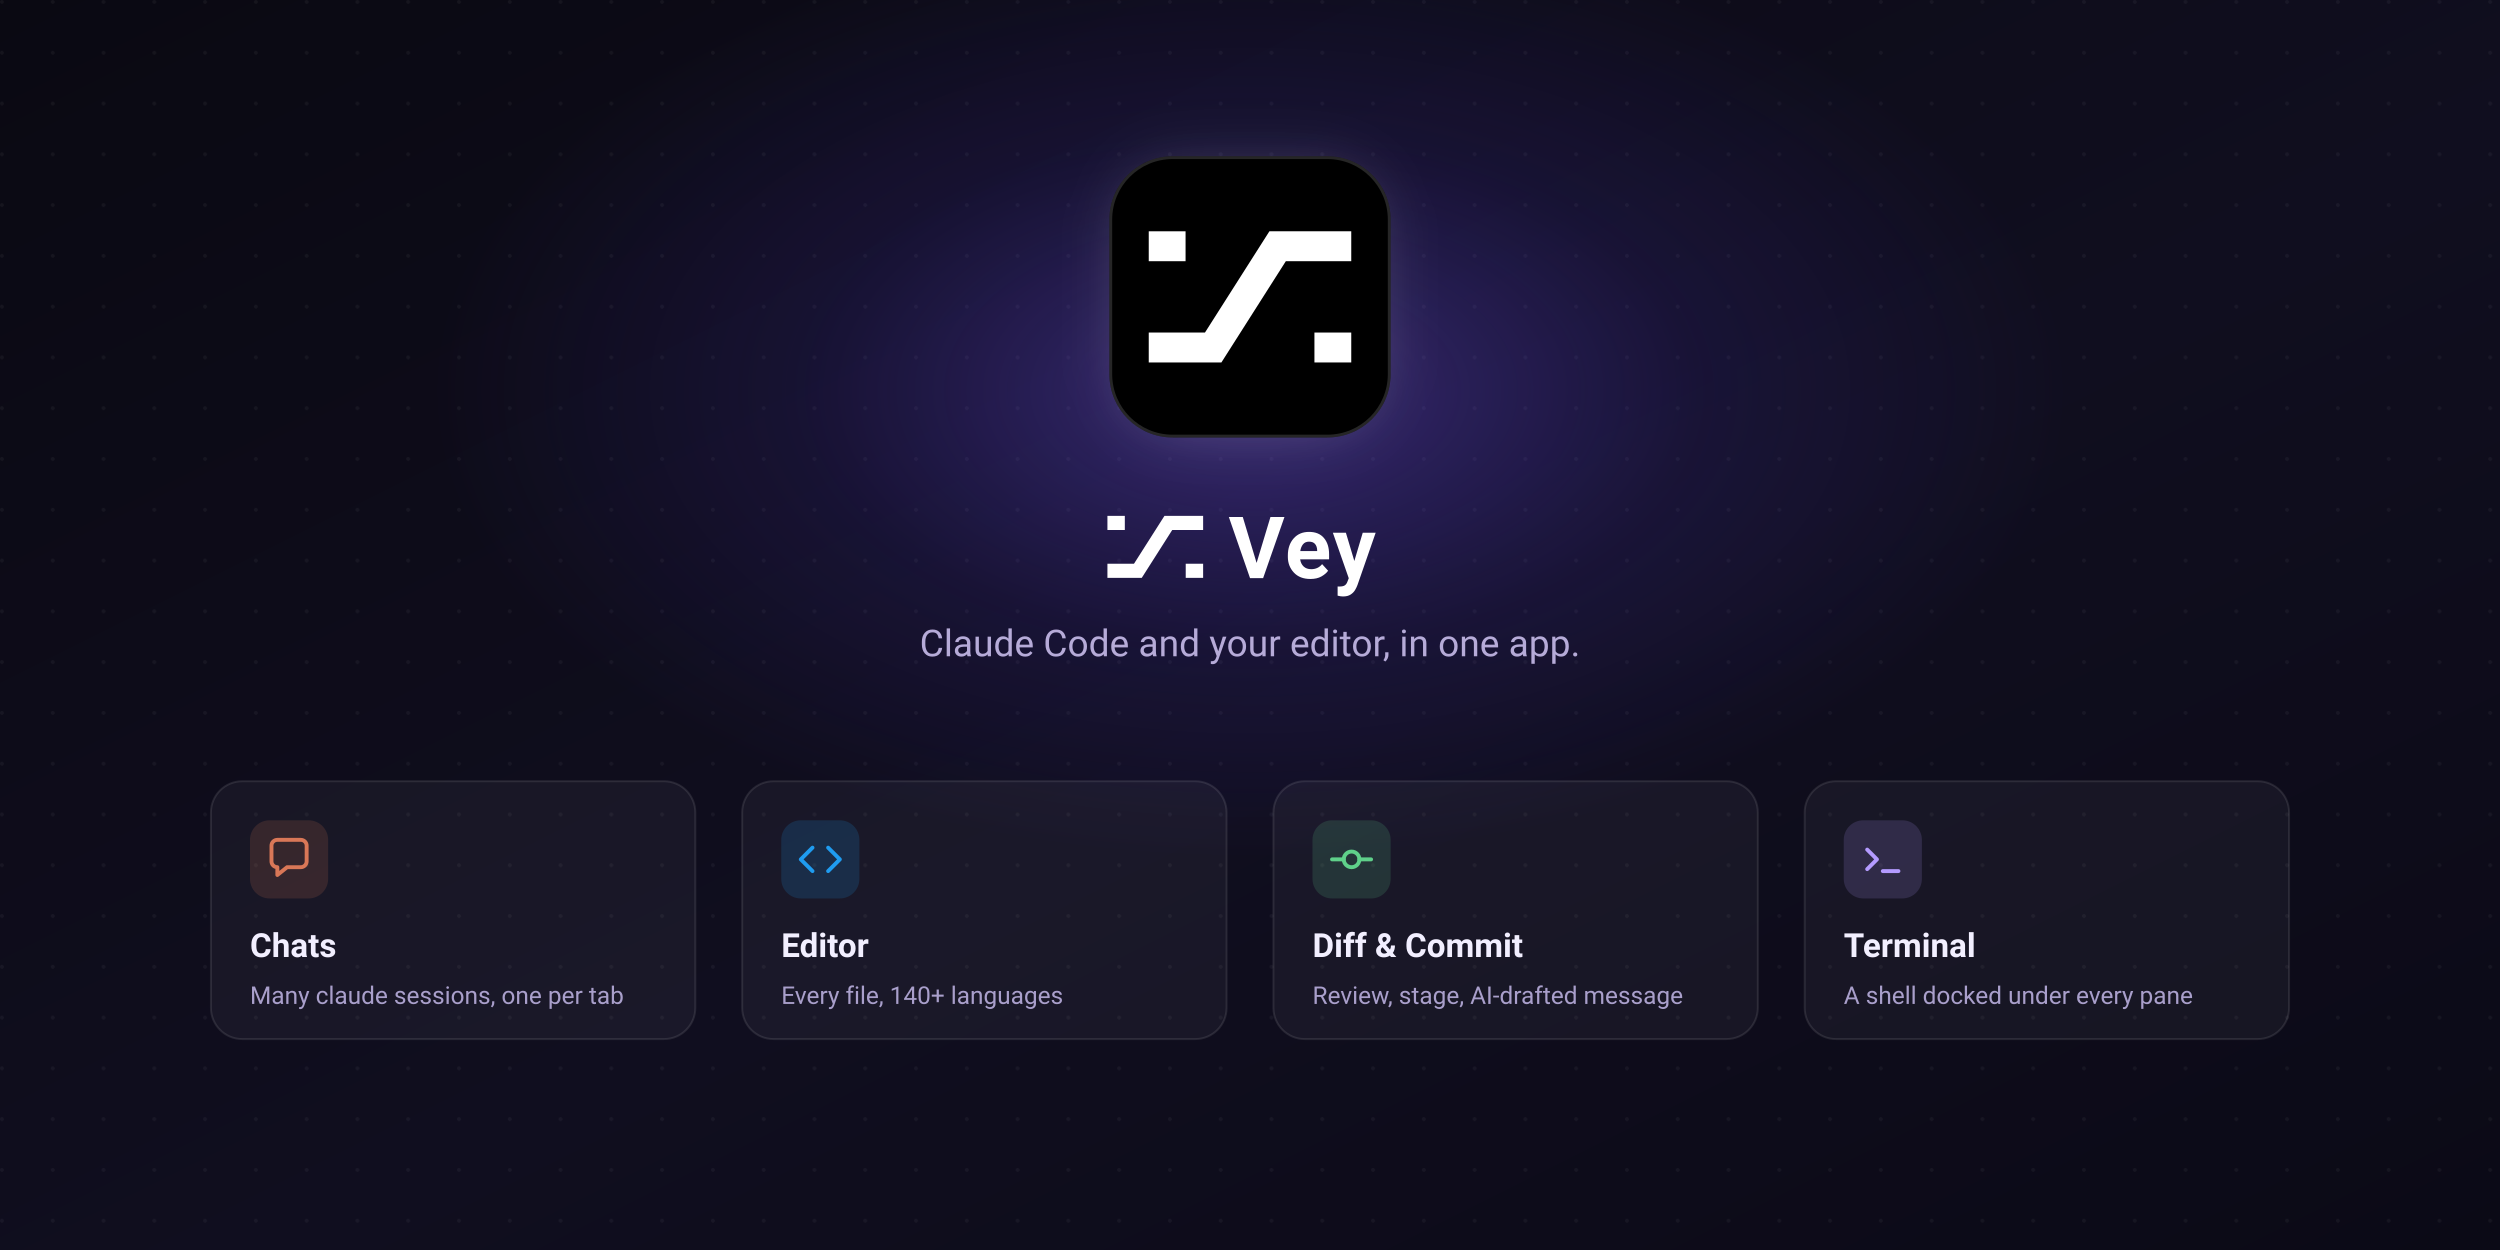
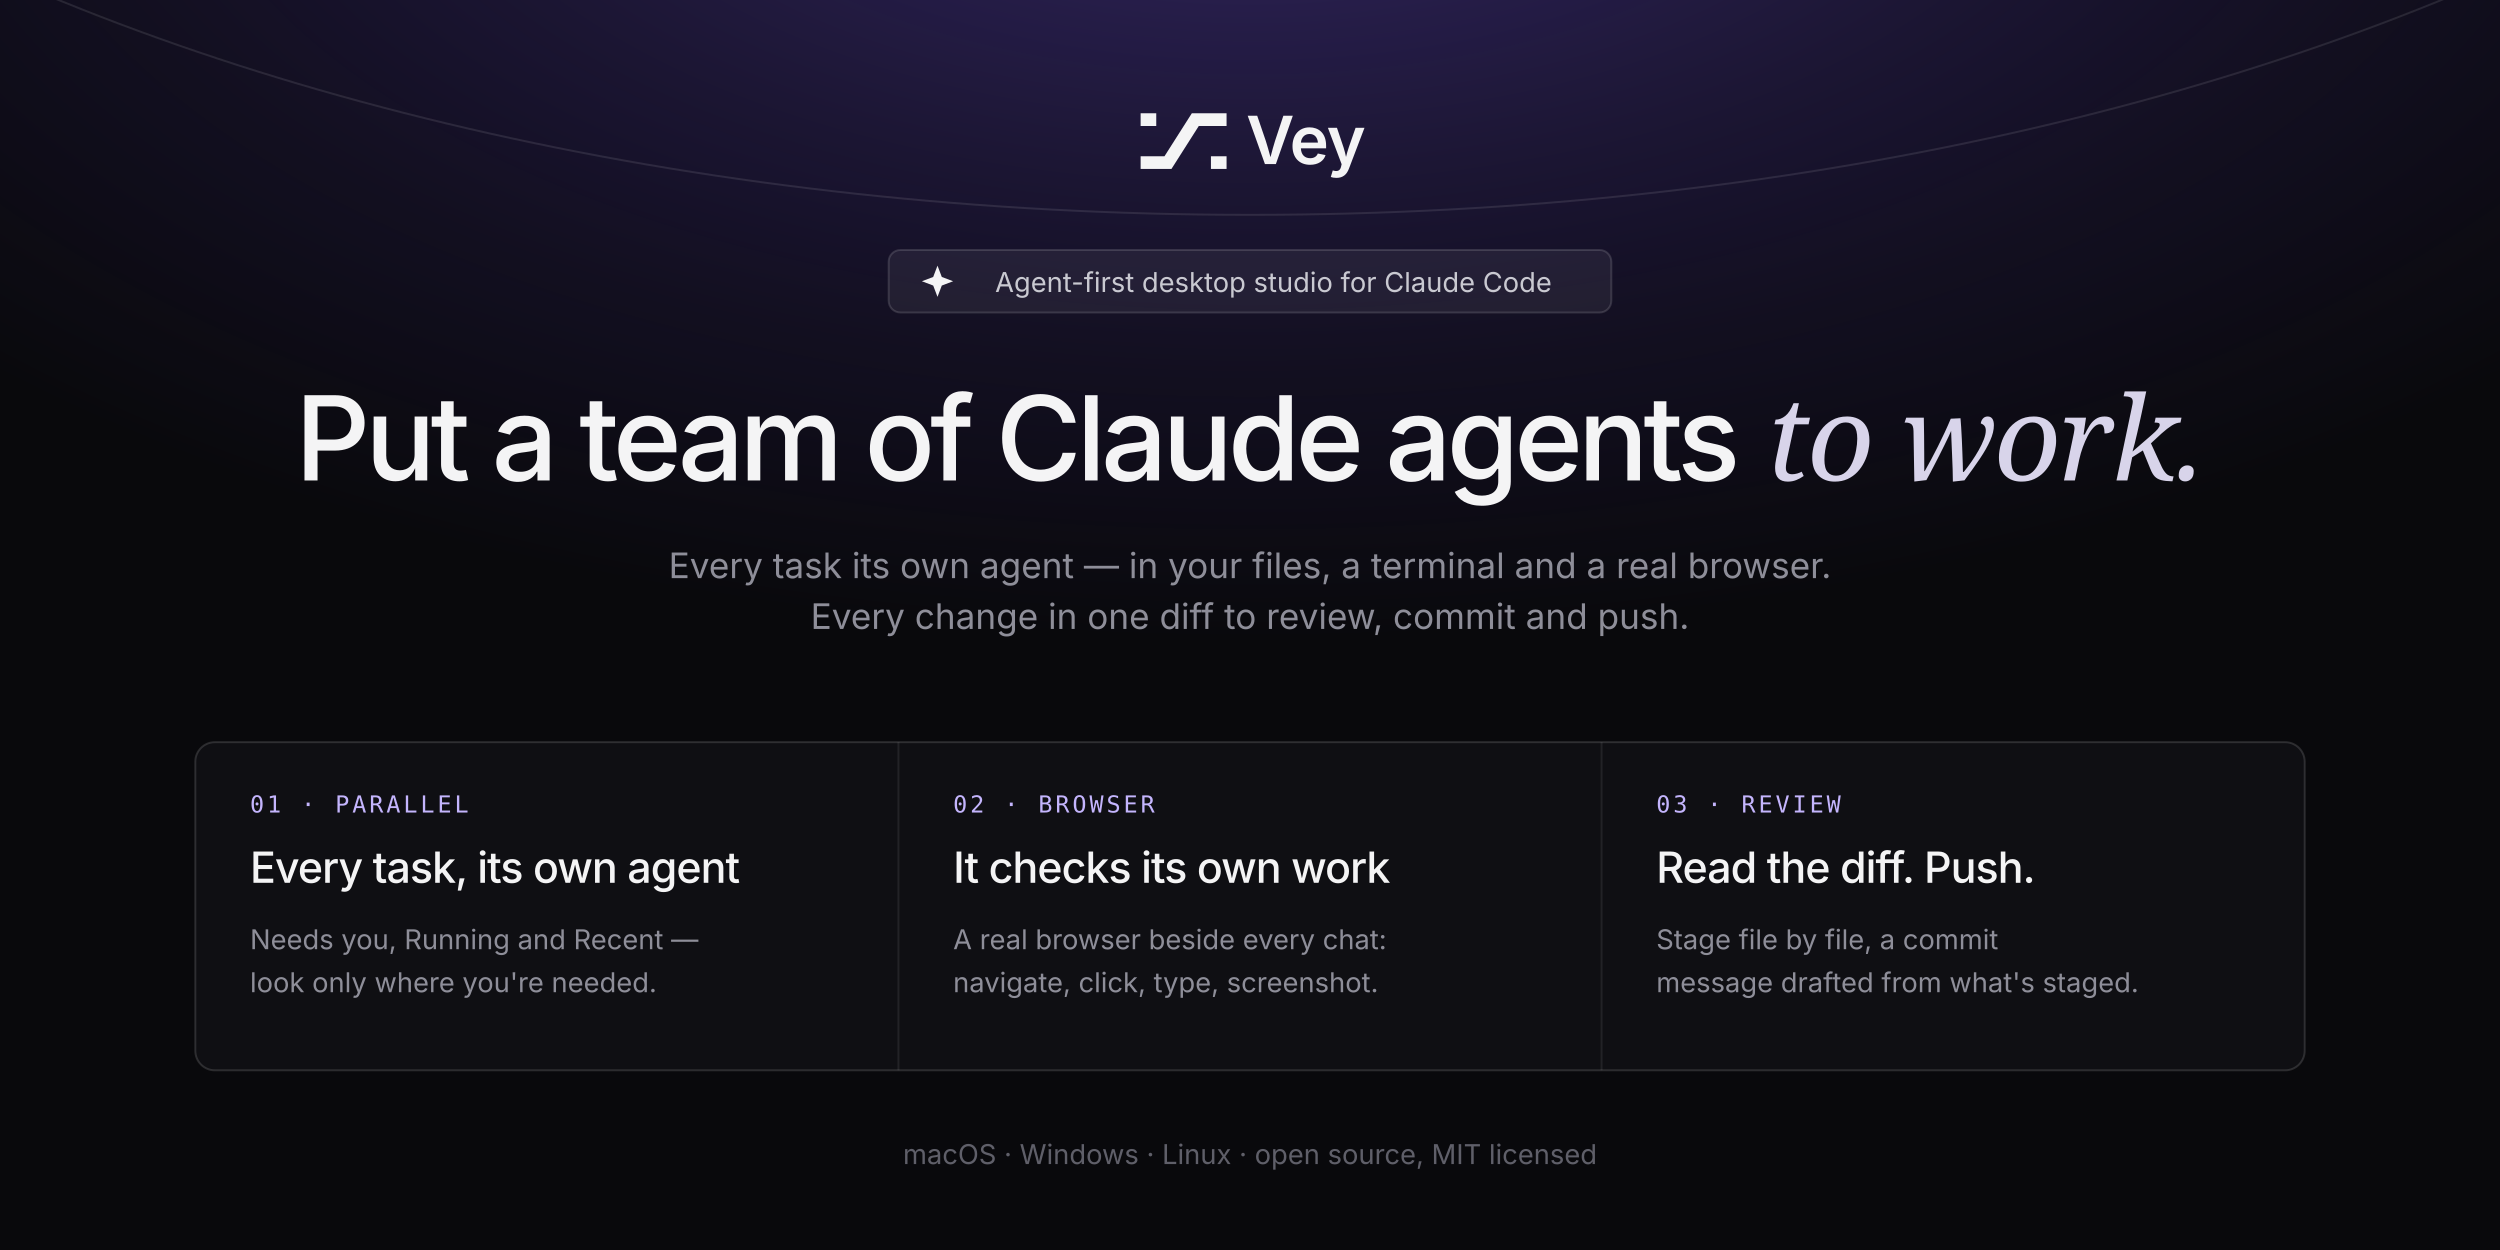
- <svg xmlns="http://www.w3.org/2000/svg" viewBox="0 0 1280 640" width="1280" height="640" font-family="ui-sans-serif, -apple-system, 'Segoe UI', Roboto, Helvetica, Arial, sans-serif">
+ <svg xmlns="http://www.w3.org/2000/svg" viewBox="0 0 1280 640" width="1280" height="640" font-family="Inter, -apple-system, BlinkMacSystemFont, 'Segoe UI', Roboto, sans-serif">
  <defs>
-     <linearGradient id="bg" x1="0" y1="0" x2="1" y2="1">
-       <stop offset="0" stop-color="#0A0912" />
-       <stop offset="0.55" stop-color="#100E1F" />
-       <stop offset="1" stop-color="#0B0A16" />
-     </linearGradient>
-     <radialGradient id="glow" cx="0.5" cy="0.5" r="0.5">
-       <stop offset="0" stop-color="#7C5CFA" stop-opacity="0.40" />
-       <stop offset="0.55" stop-color="#5B3FE8" stop-opacity="0.12" />
-       <stop offset="1" stop-color="#5B3FE8" stop-opacity="0" />
+     <radialGradient id="sky">
+       <stop offset="0" stop-color="#7C5CF6" stop-opacity="0.42" />
+       <stop offset="0.55" stop-color="#4C34A0" stop-opacity="0.14" />
+       <stop offset="0.8" stop-color="#4C34A0" stop-opacity="0" />
    </radialGradient>
-     <pattern id="dots" width="26" height="26" patternUnits="userSpaceOnUse">
-       <circle cx="1" cy="1" r="1" fill="#FFFFFF" fill-opacity="0.045" />
-     </pattern>
-     <filter id="soft" x="-60%" y="-60%" width="220%" height="220%">
-       <feGaussianBlur stdDeviation="14" />
-     </filter>
  </defs>
-   <rect width="1280" height="640" fill="url(#bg)" />
-   <rect width="1280" height="640" fill="url(#dots)" />
-   <ellipse cx="640" cy="200" rx="420" ry="240" fill="url(#glow)" />
-   <rect x="572" y="84" width="136" height="136" rx="34" fill="#FFFFFF" fill-opacity="0.16" filter="url(#soft)" />
-   <svg x="568" y="80" width="144" height="144" viewBox="0 0 100 100" fill="none">
-     <rect width="100" height="100" rx="22.5" fill="#000000" />
-     <g transform="translate(9.09 9.09) scale(0.8182)" stroke="#FFFFFF" stroke-width="13">
-       <path d="M6 72H34L62 28H94" />
-       <path d="M6 28H22" />
-       <path d="M78 72H94" />
-     </g>
-     <rect x="0.5" y="0.5" width="99" height="99" rx="22" stroke="#808080" stroke-opacity="0.3" />
-   </svg>
-   <svg x="567" y="264" width="49" height="32" viewBox="6 21.5 88 57" fill="none">
-     <g stroke="#FFFFFF" stroke-width="13">
+   <rect width="1280" height="640" fill="#09090C" />
+   <ellipse cx="640" cy="-120" rx="1100" ry="560" fill="url(#sky)" />
+   <ellipse cx="640" cy="-420" rx="1000" ry="530" fill="none" stroke="#FFFFFF" stroke-opacity="0.1" />
+   <svg x="584" y="58" width="44" height="28.5" viewBox="6 21.5 88 57" fill="none">
+     <g stroke="#F4F4F5" stroke-width="13">
      <path d="M6 72H34L62 28H94" />
      <path d="M6 28H22" />
      <path d="M78 72H94" />
    </g>
  </svg>
-   <text x="629" y="296" font-size="44" font-weight="700" letter-spacing="1" fill="#FFFFFF">Vey</text>
-   <text x="640" y="336" text-anchor="middle" font-size="19" fill="#B6ABD8">Claude Code and your editor, in one app.</text>
+   <text x="638" y="84" font-size="34" font-weight="600" letter-spacing="-0.5" fill="#F4F4F5">Vey</text>
+   <rect x="455" y="128" width="370" height="32" rx="6" fill="#FFFFFF" fill-opacity="0.06" stroke="#FFFFFF" stroke-opacity="0.14" />
+   <path d="M480 136 l2.2 5.8 5.8 2.2 -5.8 2.2 -2.2 5.8 -2.2 -5.8 -5.8 -2.2 5.8 -2.2z" fill="#F4F4F5" />
+   <text x="652" y="149.5" text-anchor="middle" font-size="14" fill="#C9C9D1">Agent-first desktop studio for Claude Code</text>
+   <text x="640" y="246" text-anchor="middle" font-size="60" font-weight="500" letter-spacing="-2.6" fill="#F4F4F5">Put a team of Claude agents <tspan font-family="ui-serif, 'New York', 'Iowan Old Style', Charter, Cambria, Georgia, serif" font-style="italic" font-weight="400" letter-spacing="-1.2" fill="#D8D4EA">to work.</tspan>
+   </text>
+   <text x="640" y="296" text-anchor="middle" font-size="18" fill="#8E8E99">Every task its own agent — in your files, a terminal and a real browser.</text>
+   <text x="640" y="322" text-anchor="middle" font-size="18" fill="#8E8E99">Every change in one diff to review, commit and push.</text>
  <g>
-     <rect x="108" y="400" width="248" height="132" rx="16" fill="#FFFFFF" fill-opacity="0.045" stroke="#FFFFFF" stroke-opacity="0.10" />
-     <rect x="128" y="420" width="40" height="40" rx="10" fill="#D97757" fill-opacity="0.16" />
-     <g transform="translate(136,428)" fill="none" stroke="#D97757" stroke-width="2" stroke-linecap="round" stroke-linejoin="round">
-       <path d="M3 5 a3 3 0 0 1 3 -3 h12 a3 3 0 0 1 3 3 v8 a3 3 0 0 1 -3 3 h-7 l-5 4 v-4 a3 3 0 0 1 -3 -3z" />
-     </g>
-     <text x="128" y="490" font-size="17" font-weight="600" fill="#F2EFFF">Chats</text>
-     <text x="128" y="514" font-size="12.5" fill="#A99FCB">Many claude sessions, one per tab</text>
+     <rect x="100" y="380" width="1080" height="168" rx="10" fill="#0F0F13" stroke="#FFFFFF" stroke-opacity="0.14" />
+     <path d="M460 380 V548 M820 380 V548" stroke="#FFFFFF" stroke-opacity="0.08" />
+     <text x="128" y="416" font-family="ui-monospace, 'SF Mono', Menlo, Consolas, monospace" font-size="12" letter-spacing="1.5" fill="#C4B5FD">01 · PARALLEL</text>
+     <text x="128" y="452" font-size="22" font-weight="500" letter-spacing="-0.5" fill="#F4F4F5">Every task, its own agent</text>
+     <text x="128" y="486" font-size="14" fill="#8E8E99">Needs you, Running and Recent —</text>
+     <text x="128" y="508" font-size="14" fill="#8E8E99">look only where you're needed.</text>
+     <text x="488" y="416" font-family="ui-monospace, 'SF Mono', Menlo, Consolas, monospace" font-size="12" letter-spacing="1.5" fill="#C4B5FD">02 · BROWSER</text>
+     <text x="488" y="452" font-size="22" font-weight="500" letter-spacing="-0.5" fill="#F4F4F5">It checks its own work</text>
+     <text x="488" y="486" font-size="14" fill="#8E8E99">A real browser beside every chat:</text>
+     <text x="488" y="508" font-size="14" fill="#8E8E99">navigate, click, type, screenshot.</text>
+     <text x="848" y="416" font-family="ui-monospace, 'SF Mono', Menlo, Consolas, monospace" font-size="12" letter-spacing="1.5" fill="#C4B5FD">03 · REVIEW</text>
+     <text x="848" y="452" font-size="22" font-weight="500" letter-spacing="-0.5" fill="#F4F4F5">Read the diff. Push.</text>
+     <text x="848" y="486" font-size="14" fill="#8E8E99">Stage file by file, a commit</text>
+     <text x="848" y="508" font-size="14" fill="#8E8E99">message drafted from what's staged.</text>
  </g>
-   <g>
-     <rect x="380" y="400" width="248" height="132" rx="16" fill="#FFFFFF" fill-opacity="0.045" stroke="#FFFFFF" stroke-opacity="0.10" />
-     <rect x="400" y="420" width="40" height="40" rx="10" fill="#1F9CF0" fill-opacity="0.16" />
-     <g transform="translate(408,428)" fill="none" stroke="#1F9CF0" stroke-width="2" stroke-linecap="round" stroke-linejoin="round">
-       <path d="M8 6 l-6 6 6 6 M16 6 l6 6 -6 6" />
-     </g>
-     <text x="400" y="490" font-size="17" font-weight="600" fill="#F2EFFF">Editor</text>
-     <text x="400" y="514" font-size="12.5" fill="#A99FCB">Every file, 140+ languages</text>
-   </g>
-   <g>
-     <rect x="652" y="400" width="248" height="132" rx="16" fill="#FFFFFF" fill-opacity="0.045" stroke="#FFFFFF" stroke-opacity="0.10" />
-     <rect x="672" y="420" width="40" height="40" rx="10" fill="#5FD08A" fill-opacity="0.16" />
-     <g transform="translate(680,428)" fill="none" stroke="#5FD08A" stroke-width="2" stroke-linecap="round" stroke-linejoin="round">
-       <circle cx="12" cy="12" r="4" />
-       <path d="M2 12 h6 M16 12 h6" />
-     </g>
-     <text x="672" y="490" font-size="17" font-weight="600" fill="#F2EFFF">Diff &amp; Commit</text>
-     <text x="672" y="514" font-size="12.5" fill="#A99FCB">Review, stage, AI-drafted message</text>
-   </g>
-   <g>
-     <rect x="924" y="400" width="248" height="132" rx="16" fill="#FFFFFF" fill-opacity="0.045" stroke="#FFFFFF" stroke-opacity="0.10" />
-     <rect x="944" y="420" width="40" height="40" rx="10" fill="#B49BFF" fill-opacity="0.16" />
-     <g transform="translate(952,428)" fill="none" stroke="#B49BFF" stroke-width="2" stroke-linecap="round" stroke-linejoin="round">
-       <path d="M4 7 l5 5 -5 5 M12 18 h8" />
-     </g>
-     <text x="944" y="490" font-size="17" font-weight="600" fill="#F2EFFF">Terminal</text>
-     <text x="944" y="514" font-size="12.5" fill="#A99FCB">A shell docked under every pane</text>
-   </g>
+   <text x="640" y="596" text-anchor="middle" font-size="14" fill="#5F5F69">macOS · Windows · Linux  ·  open source, MIT licensed</text>
</svg>
